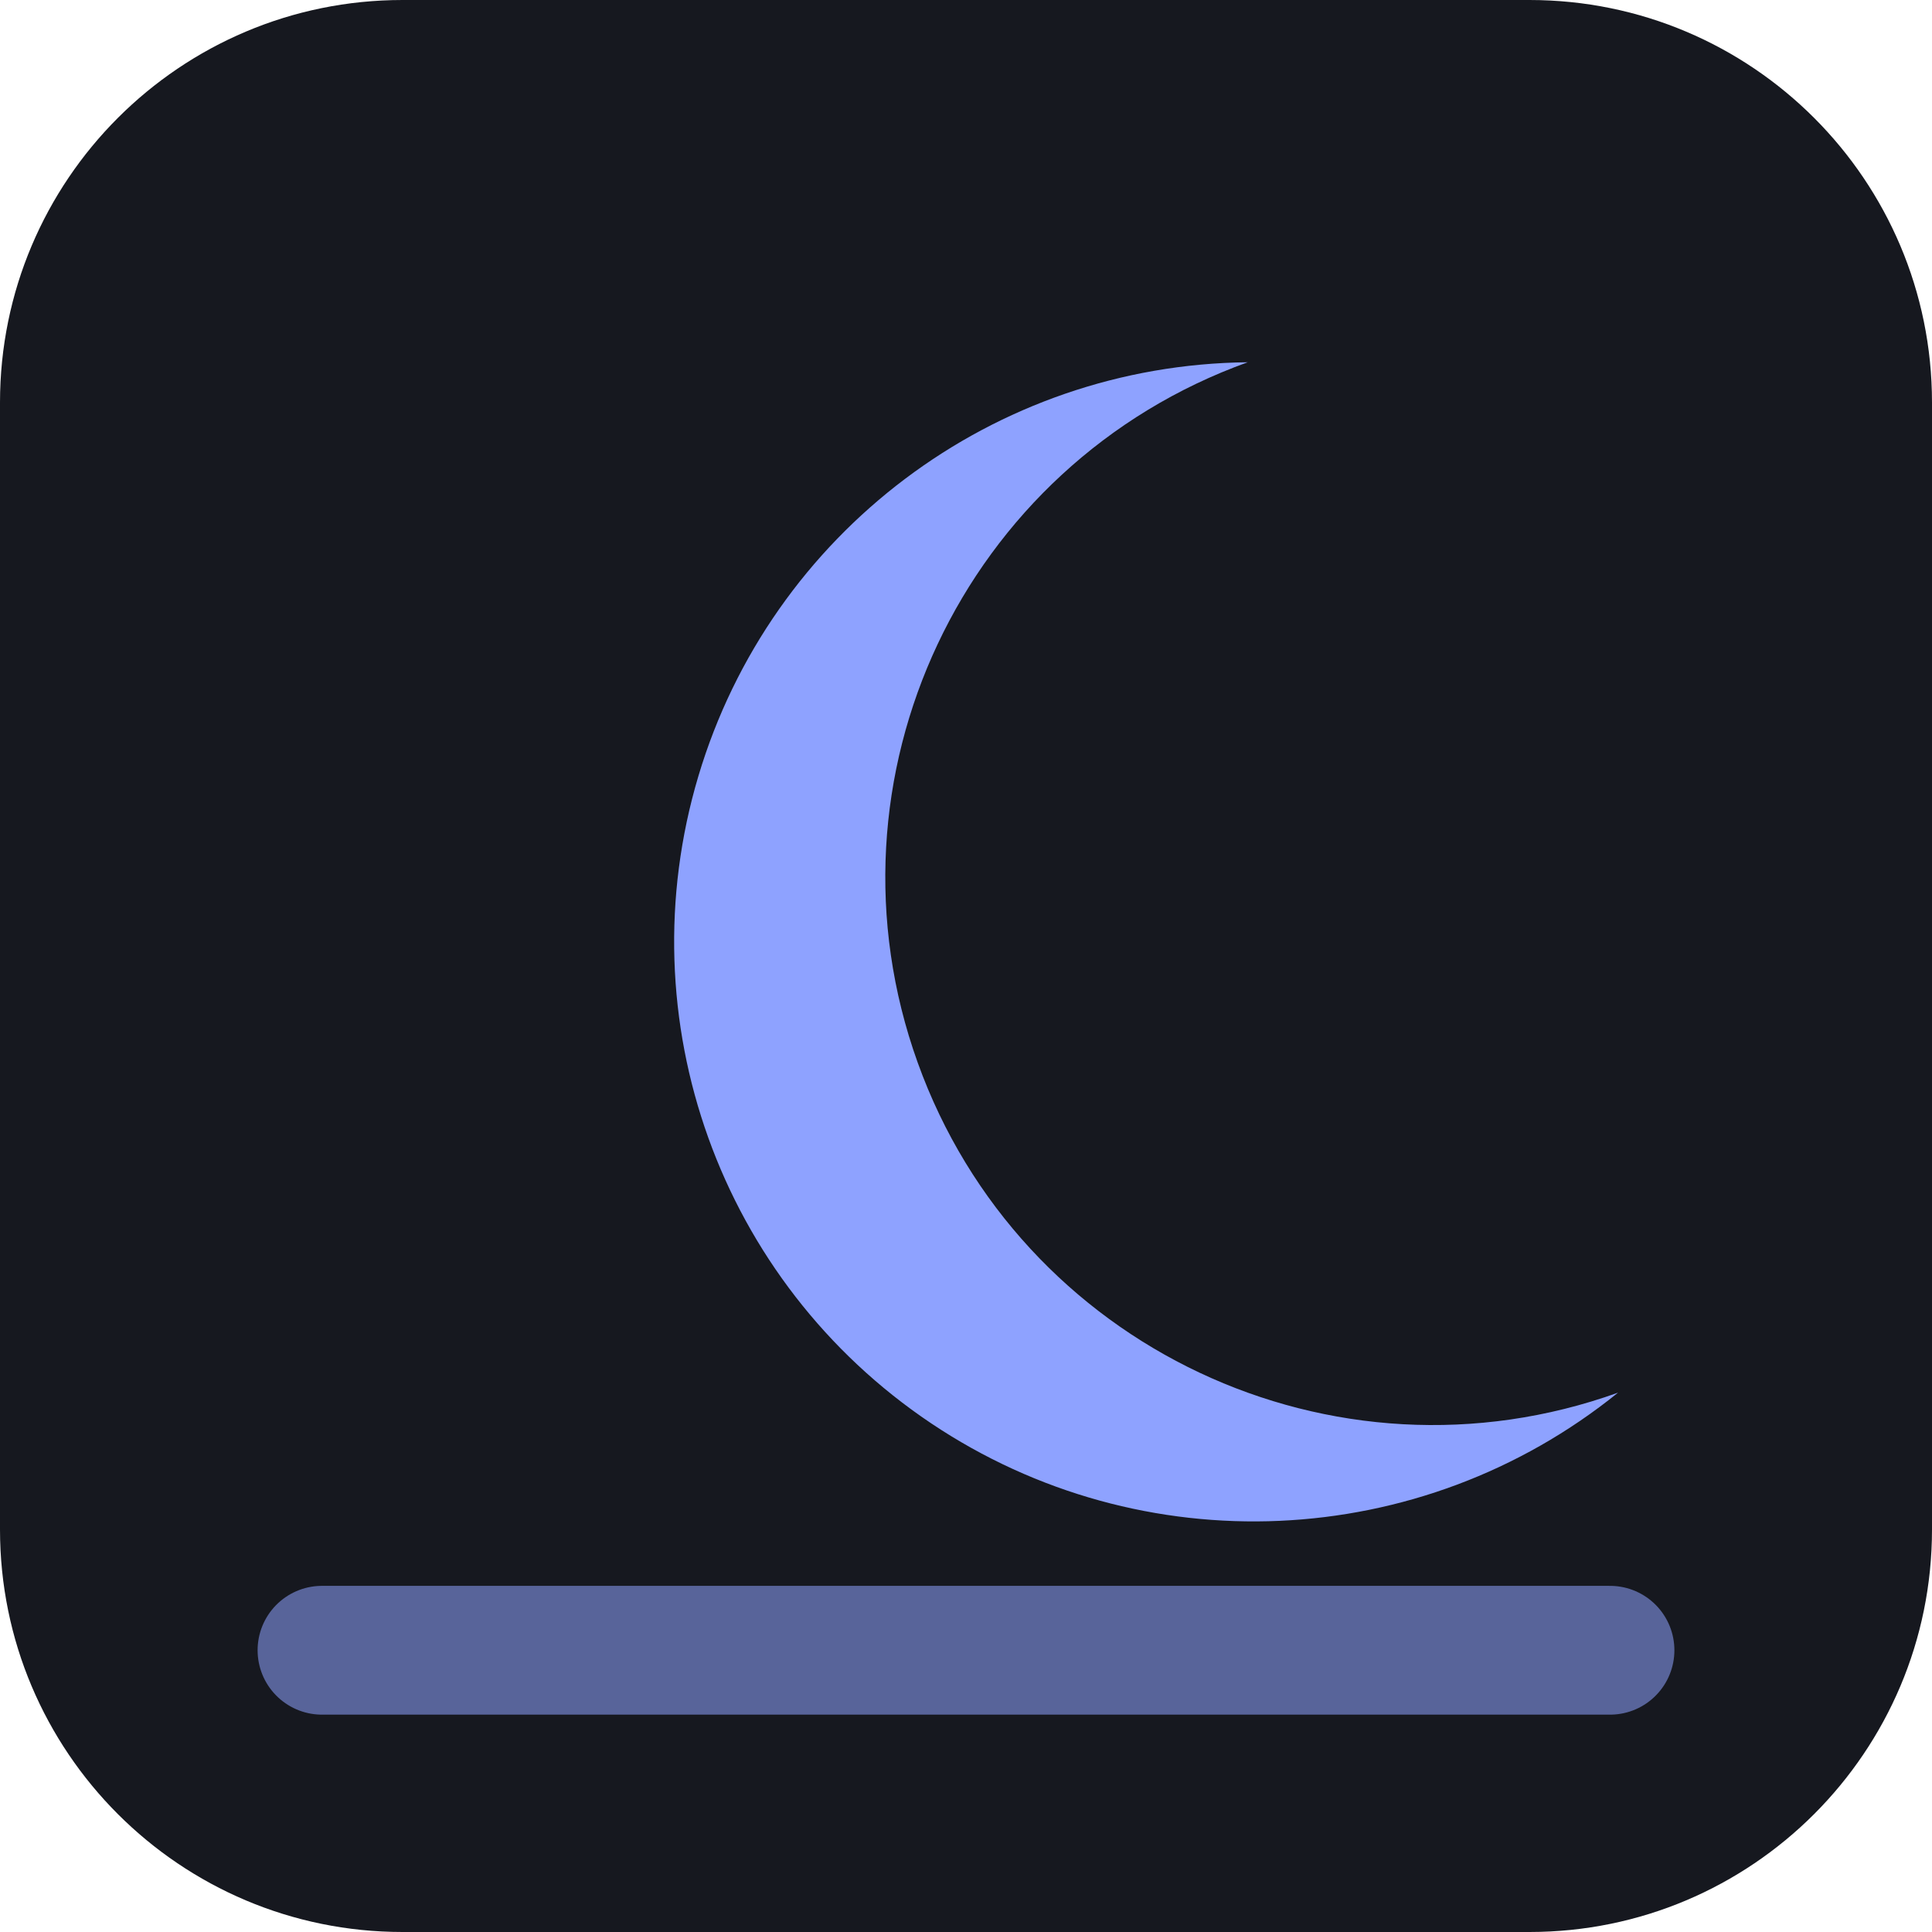
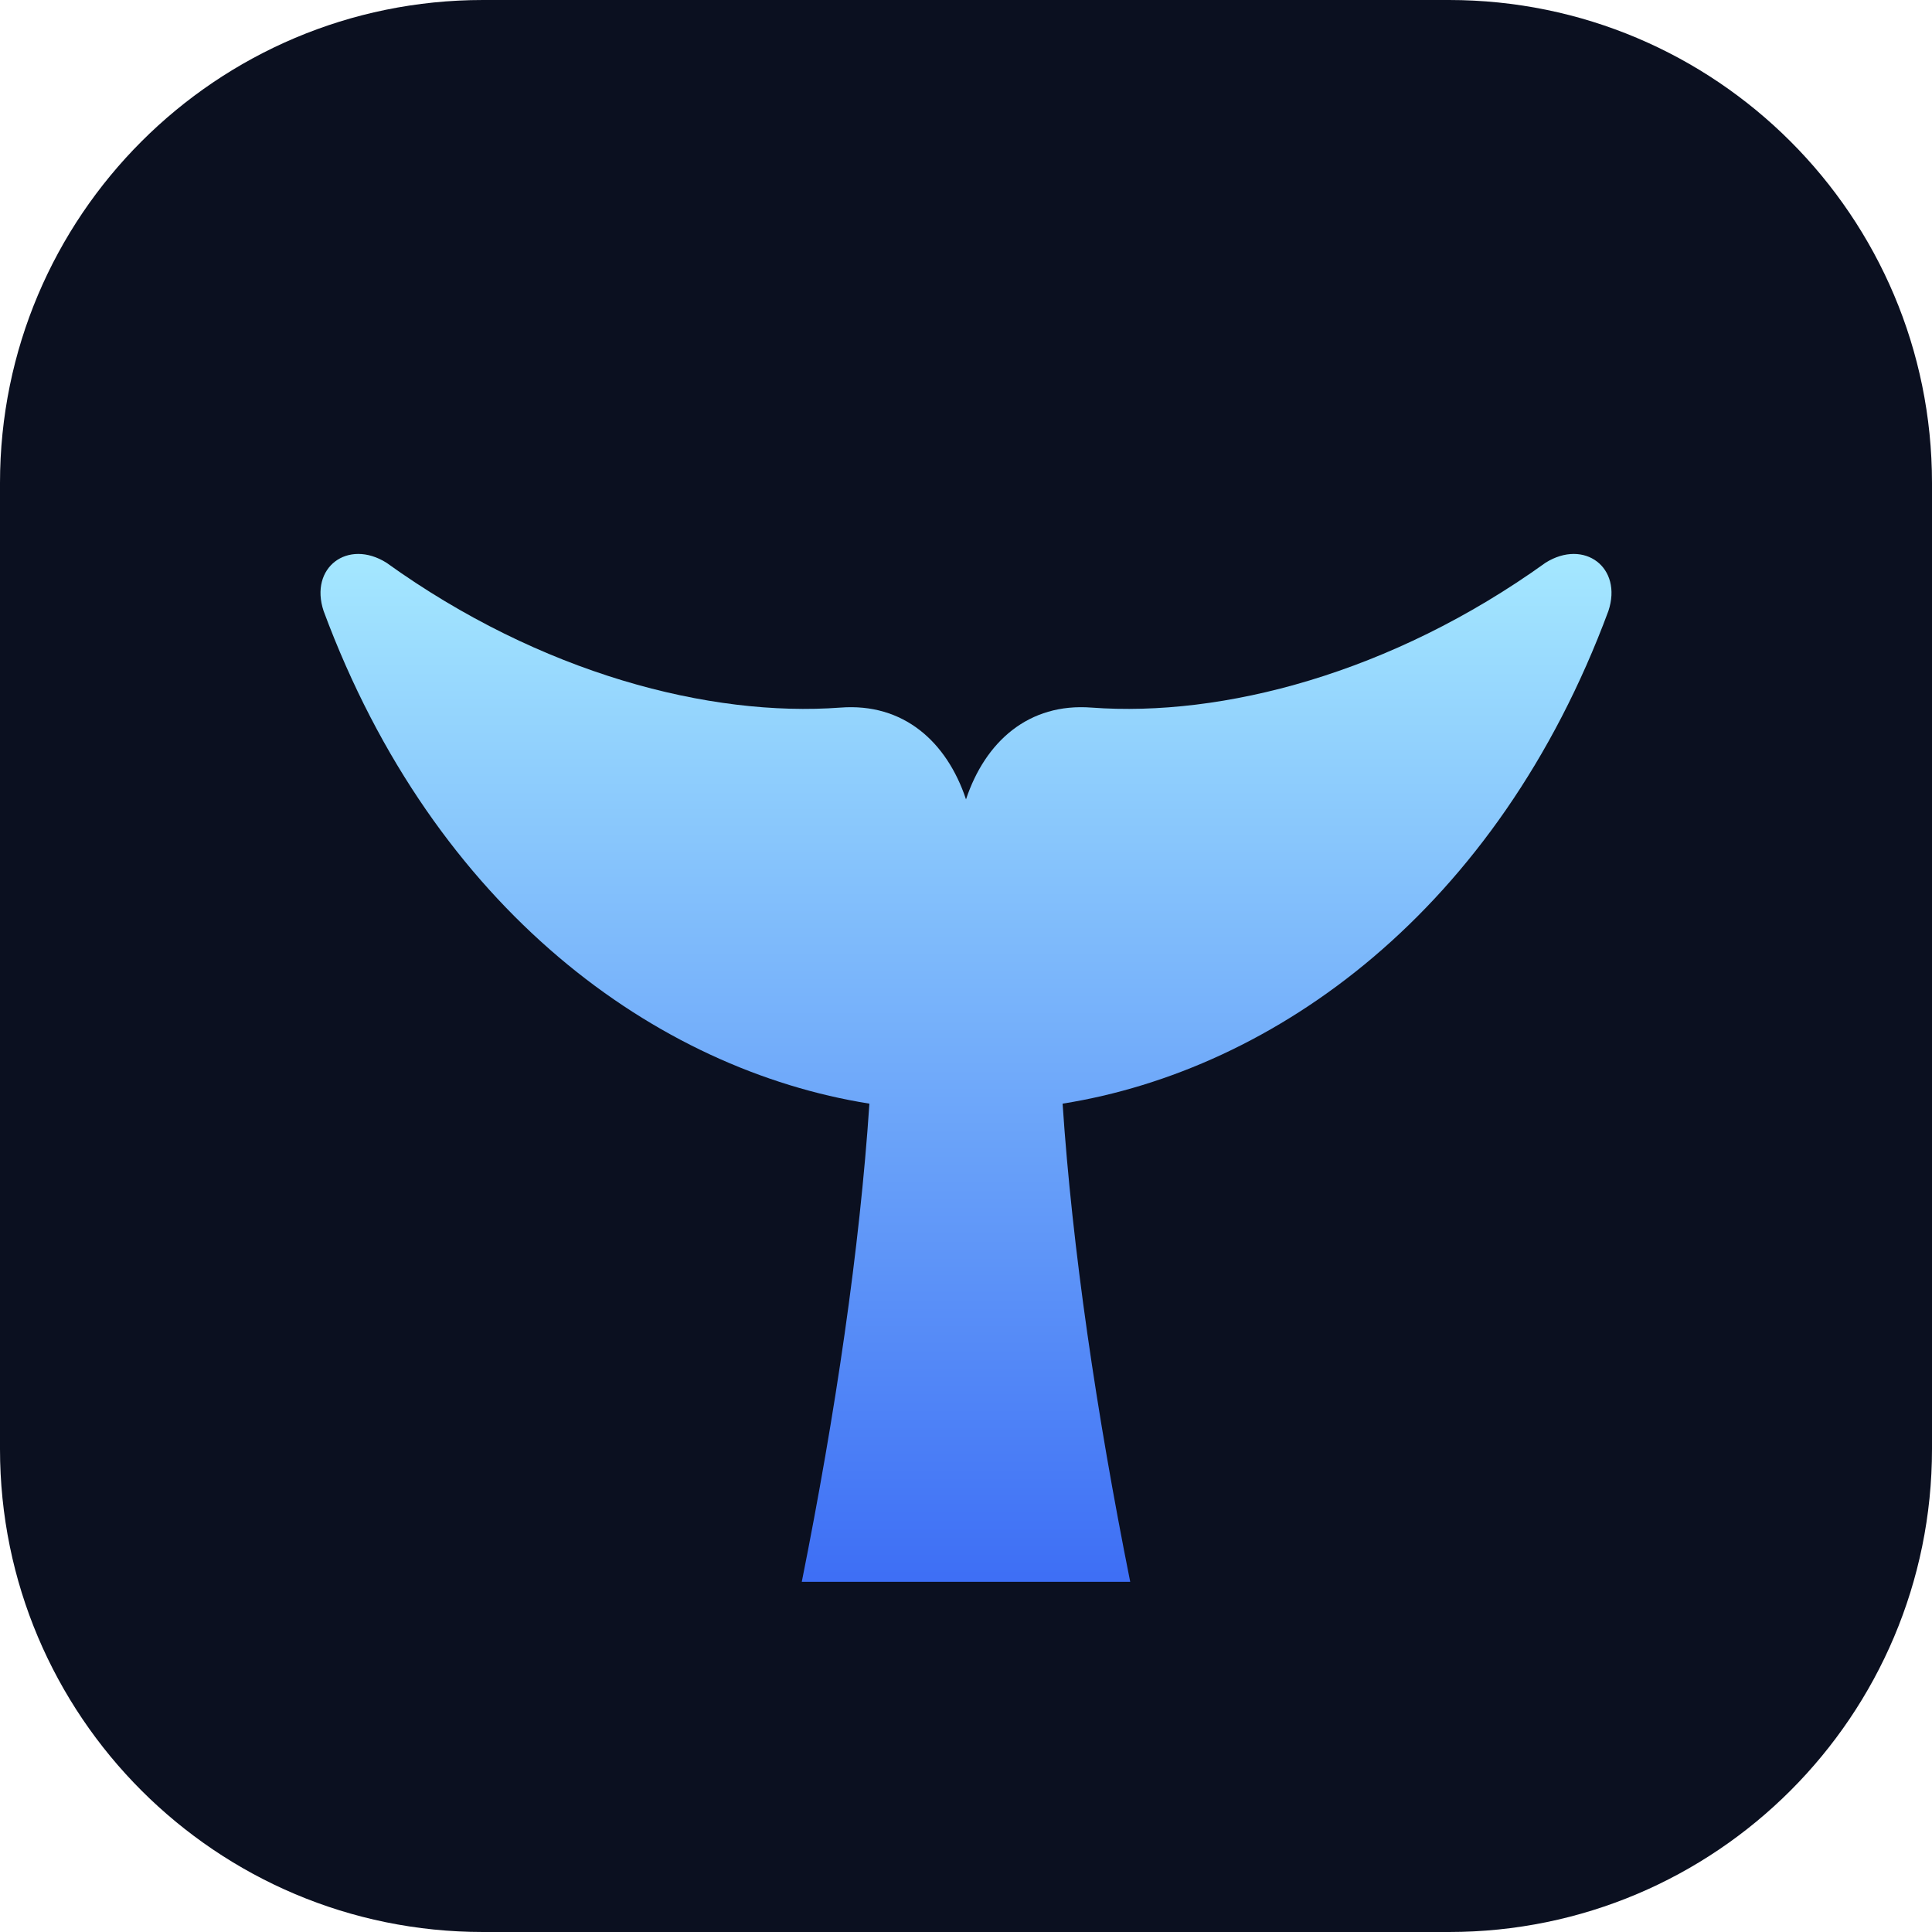
- <svg xmlns="http://www.w3.org/2000/svg" viewBox="0 0 24 24" fill="none">
-   <rect width="24" height="24" rx="5" fill="#16181f" />
-   <path d="M15.5 4.5a7.2 7.2 0 1 0 4.6 12.8 5.9 5.9 0 0 1-4.6-12.8Z" fill="#8ea2ff" />
-   <path d="M4 20.5h16" stroke="#8ea2ff" stroke-width="1.6" stroke-linecap="round" opacity=".55" />
+ <svg xmlns="http://www.w3.org/2000/svg" viewBox="0 0 32 32">
+   <defs>
+     <linearGradient id="g" x1="0" y1="0" x2="0" y2="1">
+       <stop offset="0" stop-color="#a5e8ff" />
+       <stop offset="1" stop-color="#3d6ef5" />
+     </linearGradient>
+   </defs>
+   <rect width="32" height="32" rx="8" fill="#0b1020" />
+   <path transform="translate(3.2 2.6) scale(.8)" fill="url(#g)" d="M12.6 29.5C13.3 26 13.8 22.6 14 19.6C9.6 18.9 5 15.6 2.7 9.4C2.4 8.5 3.2 7.9 4 8.4C7.2 10.7 10.7 11.6 13.4 11.4C14.7 11.3 15.6 12.1 16 13.3C16.4 12.1 17.3 11.3 18.6 11.4C21.3 11.6 24.8 10.7 28 8.4C28.8 7.9 29.6 8.5 29.3 9.4C27 15.6 22.4 18.9 18 19.6C18.2 22.6 18.7 26 19.4 29.5Z" />
</svg>
